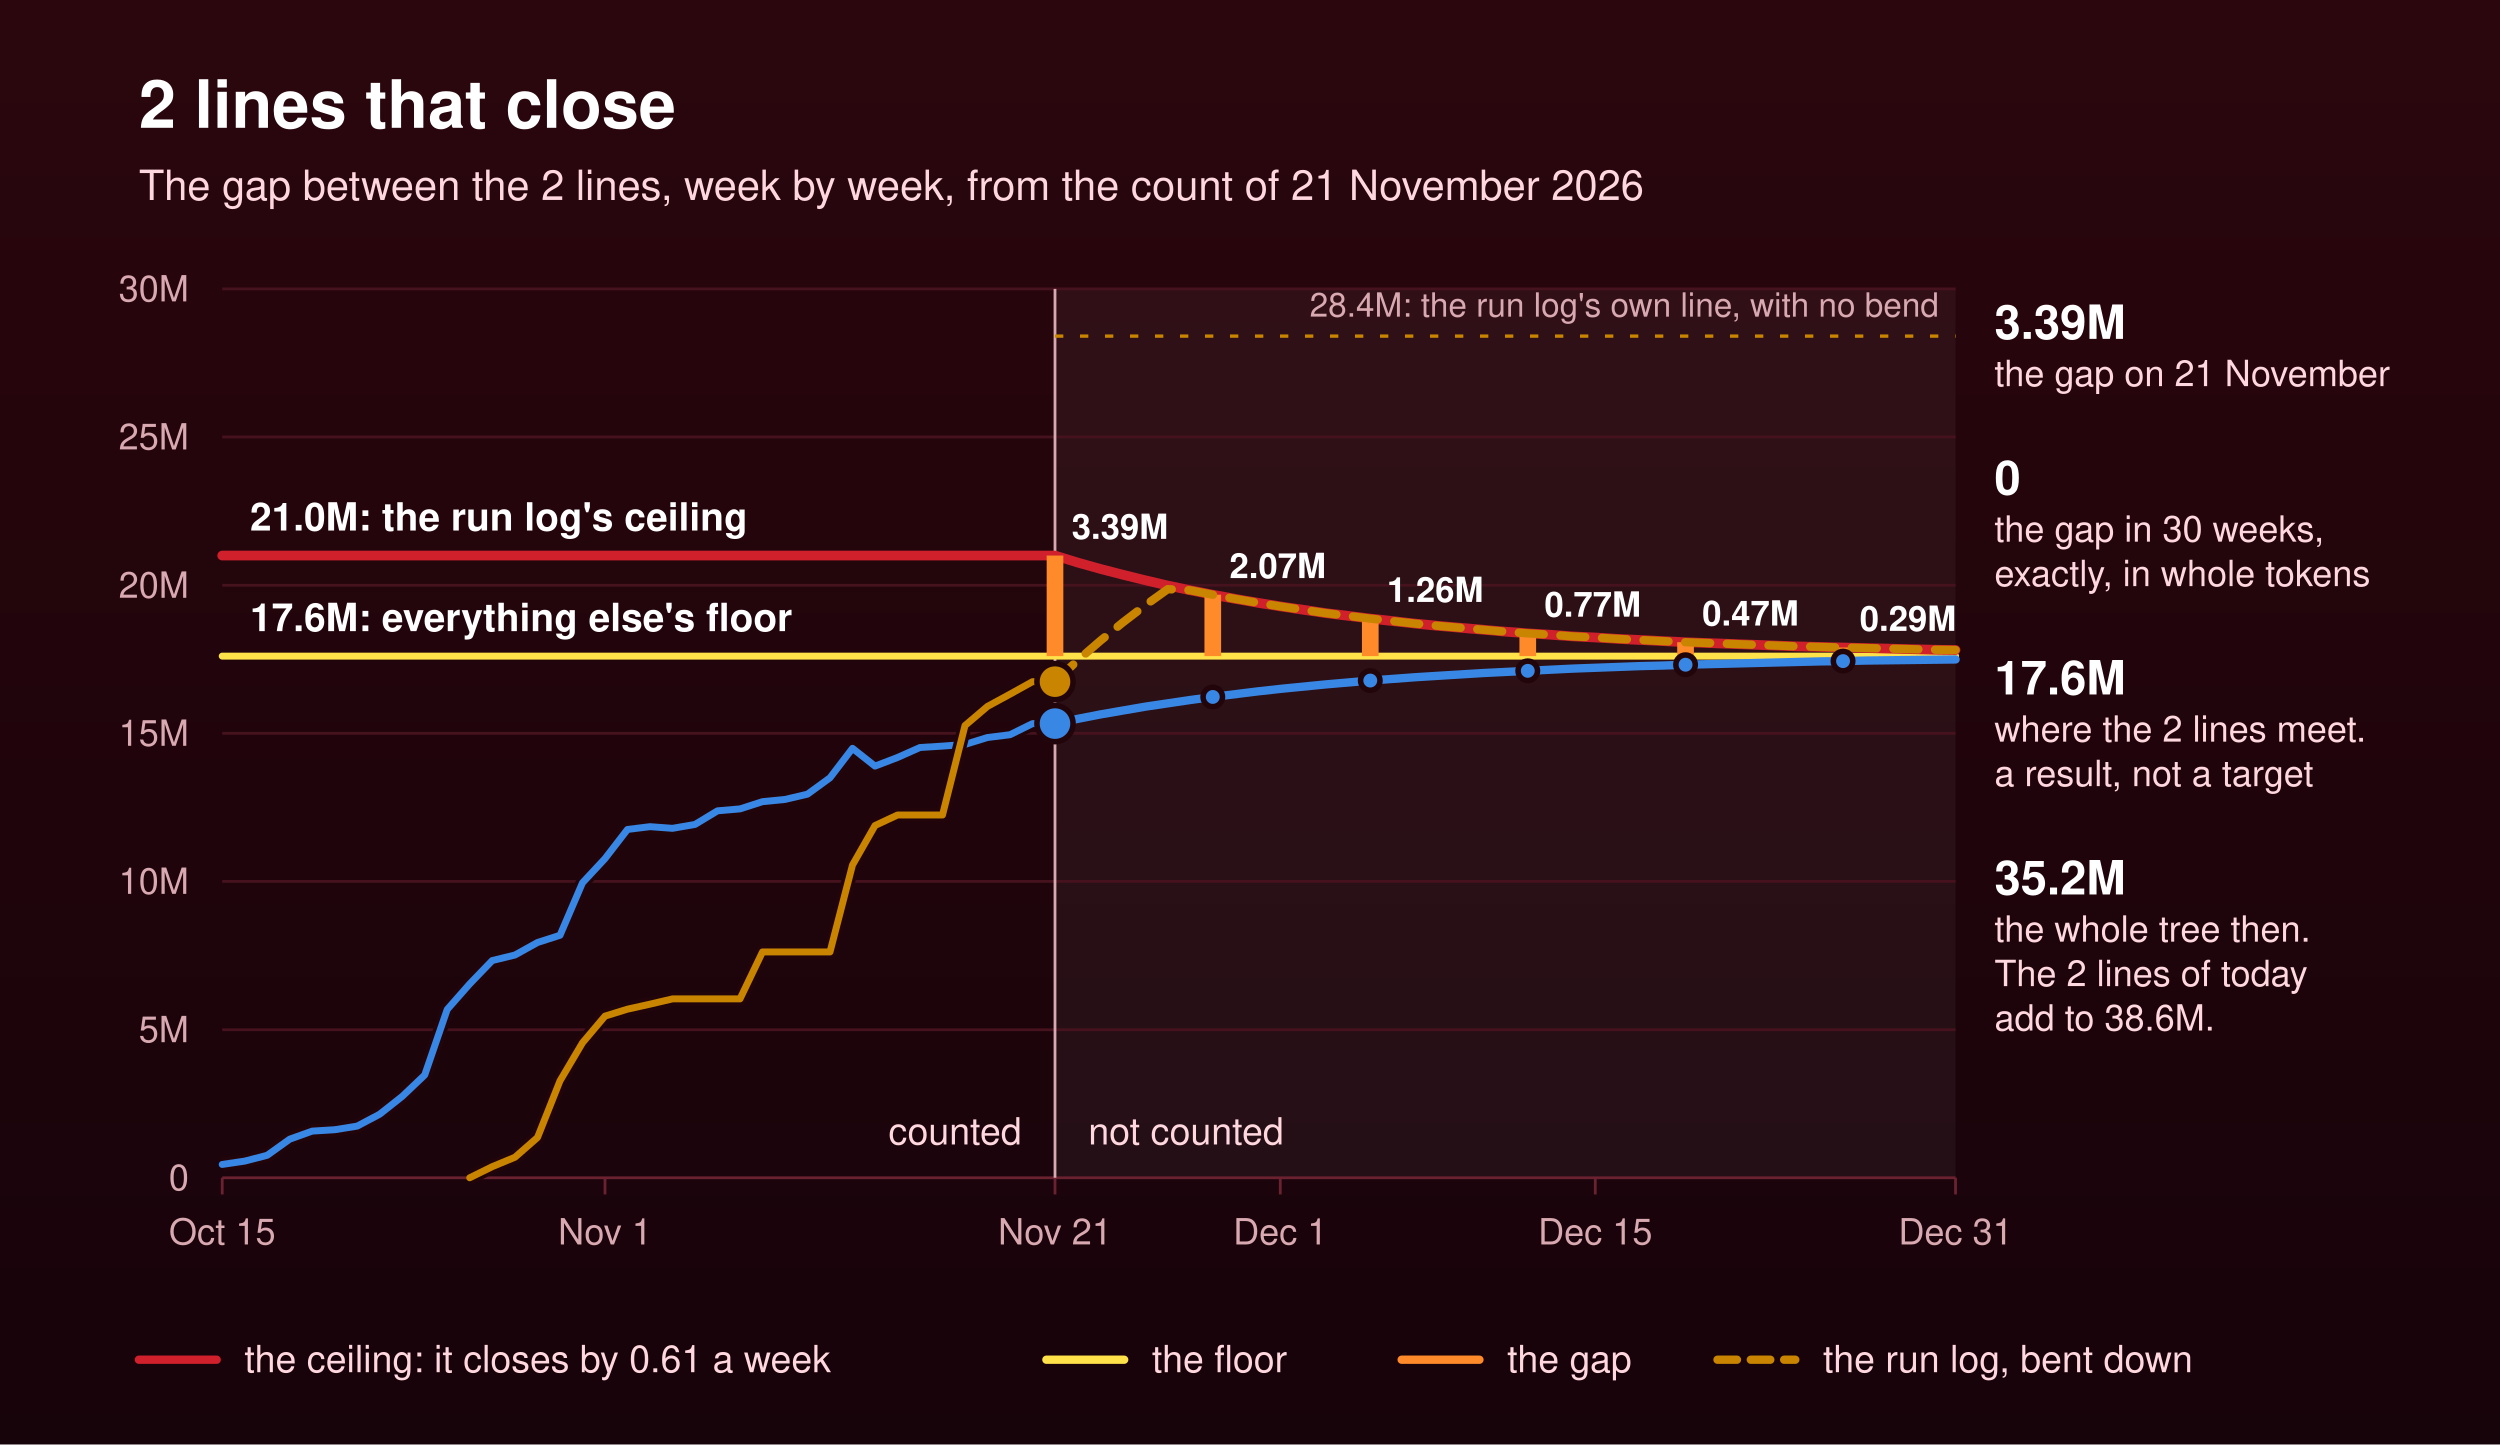
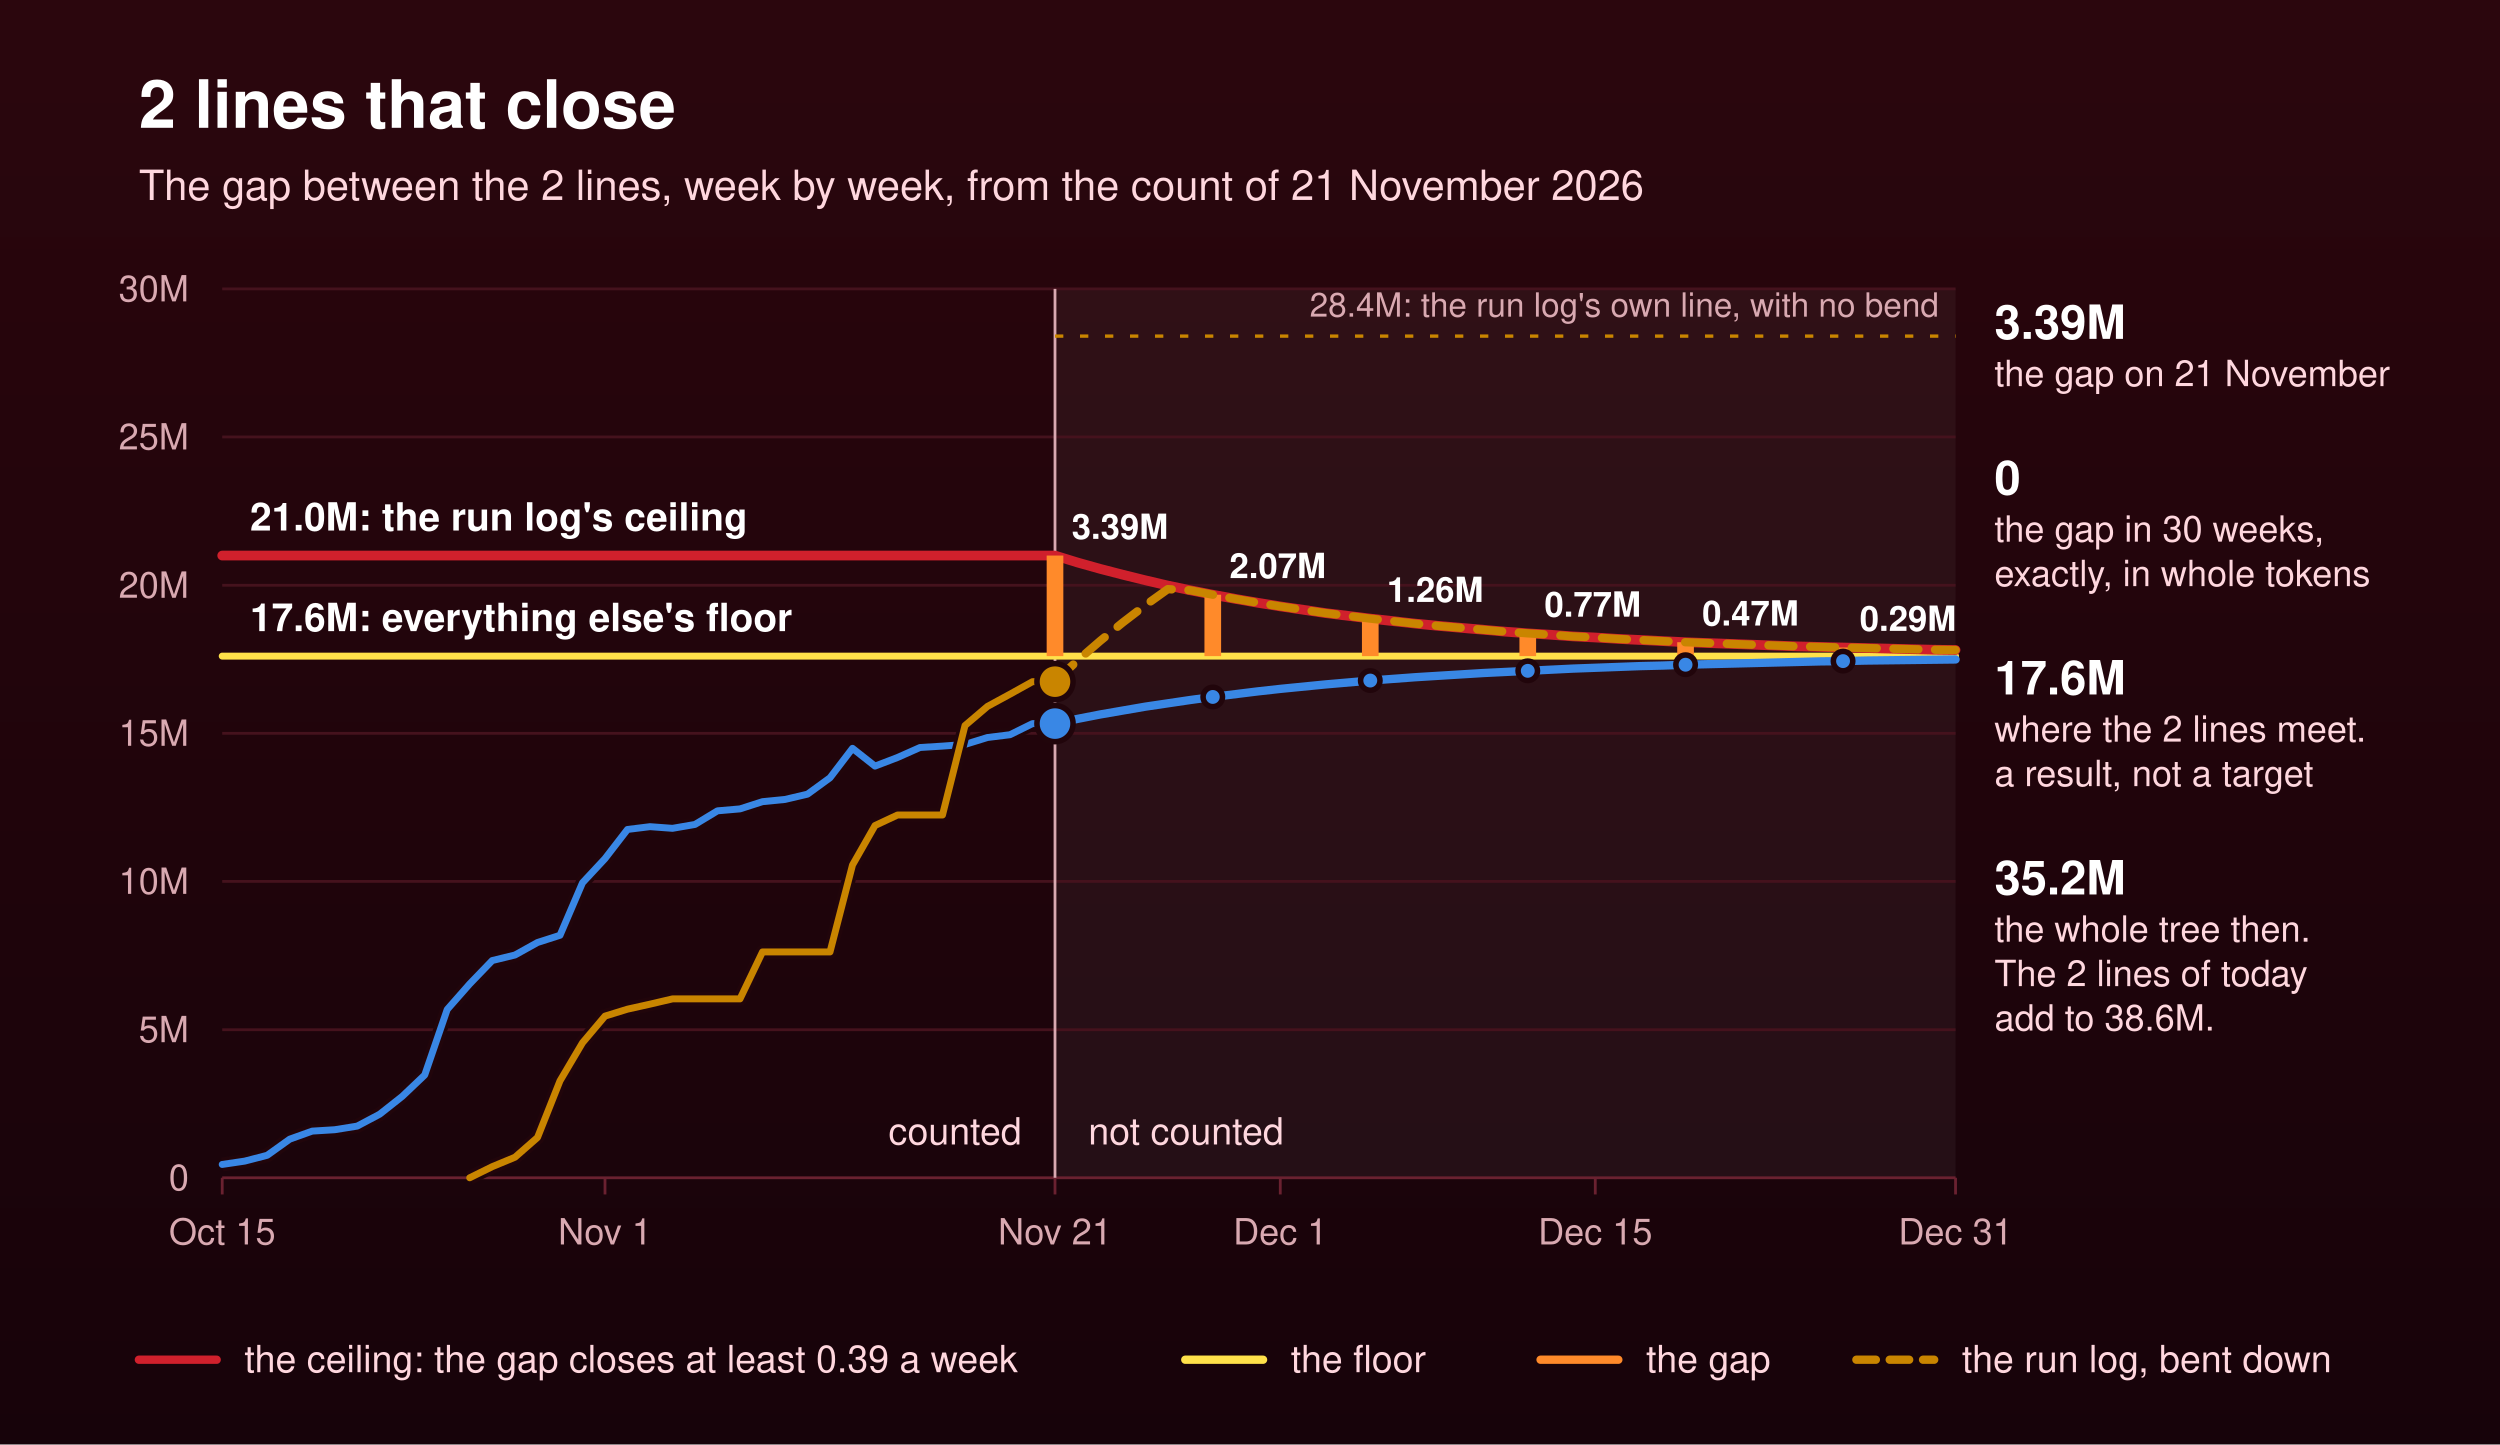
<svg xmlns="http://www.w3.org/2000/svg" width="900" height="520" viewBox="0 0 900 520" font-family="Helvetica, Arial, sans-serif">
  <defs>
    <linearGradient id="bg" x1="0" y1="0" x2="0" y2="1">
      <stop offset="0" stop-color="#2b060d" />
      <stop offset="1" stop-color="#17030a" />
    </linearGradient>
  </defs>
  <rect width="900" height="520" fill="url(#bg)" />
  <text x="50" y="46" fill="#ffffff" font-size="24" font-weight="bold">2 lines that close</text>
  <text x="50" y="72" fill="#ffd7de" font-size="15">The gap between the 2 lines, week by week, from the count of 21 November 2026</text>
  <rect x="379.8" y="104" width="324.2" height="320" fill="#ffffff" fill-opacity="0.045" />
  <path d="M 80 424 L 704 424" fill="none" stroke="#6a2130" stroke-width="1" />
  <text x="68" y="428.5" text-anchor="end" fill="#d9a9b1" font-size="13">0</text>
  <path d="M 80 370.7 L 704 370.7" fill="none" stroke="#45121d" stroke-width="1" />
  <text x="68" y="375.2" text-anchor="end" fill="#d9a9b1" font-size="13">5M</text>
  <path d="M 80 317.3 L 704 317.3" fill="none" stroke="#45121d" stroke-width="1" />
  <text x="68" y="321.8" text-anchor="end" fill="#d9a9b1" font-size="13">10M</text>
  <path d="M 80 264 L 704 264" fill="none" stroke="#45121d" stroke-width="1" />
  <text x="68" y="268.5" text-anchor="end" fill="#d9a9b1" font-size="13">15M</text>
  <path d="M 80 210.7 L 704 210.7" fill="none" stroke="#45121d" stroke-width="1" />
  <text x="68" y="215.2" text-anchor="end" fill="#d9a9b1" font-size="13">20M</text>
  <path d="M 80 157.3 L 704 157.3" fill="none" stroke="#45121d" stroke-width="1" />
  <text x="68" y="161.8" text-anchor="end" fill="#d9a9b1" font-size="13">25M</text>
  <path d="M 80 104 L 704 104" fill="none" stroke="#45121d" stroke-width="1" />
  <text x="68" y="108.5" text-anchor="end" fill="#d9a9b1" font-size="13">30M</text>
  <path d="M 80 424 L 80 430" fill="none" stroke="#6a2130" stroke-width="1" />
  <text x="80" y="448" text-anchor="middle" fill="#d9a9b1" font-size="13">Oct 15</text>
  <path d="M 217.8 424 L 217.8 430" fill="none" stroke="#6a2130" stroke-width="1" />
  <text x="217.8" y="448" text-anchor="middle" fill="#d9a9b1" font-size="13">Nov 1</text>
  <path d="M 379.8 424 L 379.8 430" fill="none" stroke="#6a2130" stroke-width="1" />
  <text x="379.8" y="448" text-anchor="middle" fill="#d9a9b1" font-size="13">Nov 21</text>
  <path d="M 460.9 424 L 460.9 430" fill="none" stroke="#6a2130" stroke-width="1" />
  <text x="460.9" y="448" text-anchor="middle" fill="#d9a9b1" font-size="13">Dec 1</text>
  <path d="M 574.3 424 L 574.3 430" fill="none" stroke="#6a2130" stroke-width="1" />
  <text x="574.3" y="448" text-anchor="middle" fill="#d9a9b1" font-size="13">Dec 15</text>
  <path d="M 704 424 L 704 430" fill="none" stroke="#6a2130" stroke-width="1" />
  <text x="704" y="448" text-anchor="middle" fill="#d9a9b1" font-size="13">Dec 31</text>
  <path d="M 379.8 104 L 379.8 424" fill="none" stroke="#d9a9b1" stroke-width="1" />
  <text x="367.8" y="412" text-anchor="end" fill="#ffd7de" font-size="13.5">counted</text>
  <text x="391.8" y="412" fill="#ffd7de" font-size="13.5">not counted</text>
  <path d="M 379.8 121 L 704 121" fill="none" stroke="#c98500" stroke-width="1.2" stroke-dasharray="3 6" />
  <text x="698" y="114" text-anchor="end" fill="#d9a9b1" font-size="12">28.4M: the run log's own line, with no bend</text>
  <path d="M 80 236.2 L 704 236.2" fill="none" stroke="#ffe14a" stroke-width="2.5" stroke-linecap="round" />
  <path d="M 80 200 L 379.8 200 L 387.9 202.5 L 396.1 204.8 L 404.2 206.9 L 412.3 208.9 L 420.4 210.8 L 428.5 212.5 L 436.6 214.1 L 444.7 215.6 L 452.8 217 L 460.9 218.3 L 469 219.5 L 477.1 220.7 L 485.2 221.7 L 493.3 222.7 L 501.4 223.6 L 509.5 224.5 L 517.6 225.3 L 525.7 226 L 533.8 226.7 L 541.9 227.4 L 550 228 L 558.1 228.5 L 566.2 229.1 L 574.3 229.5 L 582.4 230 L 590.5 230.4 L 598.6 230.8 L 606.8 231.2 L 614.9 231.5 L 623 231.8 L 631.1 232.1 L 639.2 232.4 L 647.3 232.7 L 655.4 232.9 L 663.5 233.1 L 671.6 233.3 L 679.7 233.5 L 687.8 233.7 L 695.9 233.9 L 704 234" fill="none" stroke="#d0202c" stroke-width="3.5" stroke-linejoin="round" stroke-linecap="round" />
  <path d="M 379.8 236.2 L 379.8 200" fill="none" stroke="#ff8a2a" stroke-width="6" />
  <text x="385.8" y="194" font-weight="bold" fill="#ffffff" font-size="12.5">3.39M</text>
  <path d="M 436.6 236.2 L 436.6 214.1" fill="none" stroke="#ff8a2a" stroke-width="6" />
  <text x="442.6" y="208.1" font-weight="bold" fill="#ffffff" font-size="12.5">2.07M</text>
  <path d="M 493.3 236.2 L 493.3 222.7" fill="none" stroke="#ff8a2a" stroke-width="6" />
  <text x="499.3" y="216.7" font-weight="bold" fill="#ffffff" font-size="12.5">1.26M</text>
  <path d="M 550 236.2 L 550 228" fill="none" stroke="#ff8a2a" stroke-width="6" />
  <text x="556" y="222" font-weight="bold" fill="#ffffff" font-size="12.5">0.77M</text>
  <path d="M 606.8 236.2 L 606.8 231.2" fill="none" stroke="#ff8a2a" stroke-width="6" />
  <text x="612.8" y="225.2" font-weight="bold" fill="#ffffff" font-size="12.5">0.47M</text>
  <path d="M 663.5 236.2 L 663.5 233.1" fill="none" stroke="#ff8a2a" stroke-width="6" />
  <text x="669.5" y="227.1" font-weight="bold" fill="#ffffff" font-size="12.5">0.29M</text>
  <path d="M 379.8 245.4 L 387.9 237.8 L 396.1 230.7 L 404.2 224.1 L 412.3 217.9 L 420.4 212.1 L 428.5 212.5 L 436.6 214.1 L 444.7 215.6 L 452.8 217 L 460.9 218.3 L 469 219.5 L 477.1 220.7 L 485.2 221.7 L 493.3 222.7 L 501.4 223.6 L 509.5 224.5 L 517.6 225.3 L 525.7 226 L 533.8 226.7 L 541.9 227.4 L 550 228 L 558.1 228.5 L 566.2 229.1 L 574.3 229.5 L 582.4 230 L 590.5 230.4 L 598.6 230.8 L 606.8 231.2 L 614.9 231.5 L 623 231.8 L 631.1 232.1 L 639.2 232.4 L 647.3 232.7 L 655.4 232.9 L 663.5 233.1 L 671.6 233.3 L 679.7 233.5 L 687.8 233.7 L 695.9 233.9 L 704 234" fill="none" stroke="#c98500" stroke-width="3" stroke-dasharray="9 6" stroke-linejoin="round" stroke-linecap="round" />
  <path d="M 379.8 260.5 L 387.9 258.8 L 396.1 257.2 L 404.2 255.8 L 412.3 254.4 L 420.4 253.2 L 428.5 252 L 436.6 250.9 L 444.7 249.9 L 452.8 248.9 L 460.9 248 L 469 247.2 L 477.1 246.4 L 485.2 245.7 L 493.3 245 L 501.4 244.4 L 509.5 243.8 L 517.6 243.3 L 525.7 242.8 L 533.8 242.3 L 541.9 241.9 L 550 241.5 L 558.1 241.1 L 566.2 240.7 L 574.3 240.4 L 582.4 240.1 L 590.5 239.8 L 598.6 239.6 L 606.8 239.3 L 614.9 239.1 L 623 238.9 L 631.1 238.7 L 639.2 238.5 L 647.3 238.3 L 655.4 238.1 L 663.5 238 L 671.6 237.8 L 679.7 237.7 L 687.8 237.6 L 695.9 237.5 L 704 237.4" fill="none" stroke="#3987e5" stroke-width="3" stroke-linejoin="round" stroke-linecap="round" />
  <circle cx="436.6" cy="250.9" r="3.5" fill="#3987e5" stroke="#21050b" stroke-width="2" />
  <circle cx="493.3" cy="245" r="3.5" fill="#3987e5" stroke="#21050b" stroke-width="2" />
  <circle cx="550" cy="241.5" r="3.5" fill="#3987e5" stroke="#21050b" stroke-width="2" />
  <circle cx="606.8" cy="239.3" r="3.5" fill="#3987e5" stroke="#21050b" stroke-width="2" />
  <circle cx="663.5" cy="238" r="3.5" fill="#3987e5" stroke="#21050b" stroke-width="2" />
  <path d="M 80 419.2 L 88.1 418 L 96.2 415.9 L 104.3 410.1 L 112.4 407.2 L 120.5 406.7 L 128.6 405.4 L 136.7 401.1 L 144.8 394.7 L 152.9 387 L 161 363.4 L 169.1 354.2 L 177.2 345.8 L 185.4 343.8 L 193.5 339.3 L 201.6 336.7 L 209.7 317.8 L 217.8 309.1 L 225.9 298.6 L 234 297.6 L 242.1 298.2 L 250.2 296.8 L 258.3 291.9 L 266.4 291.2 L 274.5 288.6 L 282.6 287.8 L 290.7 285.9 L 298.8 280 L 306.9 269.4 L 315 275.8 L 323.1 272.7 L 331.2 269.1 L 339.3 268.6 L 347.4 268 L 355.5 265.5 L 363.6 264.5 L 371.7 260.5 L 379.8 260.5" fill="none" stroke="#21050b" stroke-width="5" stroke-linejoin="round" />
  <path d="M 80 419.2 L 88.1 418 L 96.2 415.9 L 104.3 410.1 L 112.4 407.2 L 120.5 406.7 L 128.6 405.4 L 136.7 401.1 L 144.8 394.7 L 152.9 387 L 161 363.4 L 169.1 354.2 L 177.2 345.8 L 185.4 343.8 L 193.5 339.3 L 201.6 336.7 L 209.7 317.8 L 217.8 309.1 L 225.9 298.6 L 234 297.6 L 242.1 298.2 L 250.2 296.8 L 258.3 291.9 L 266.4 291.2 L 274.5 288.6 L 282.6 287.8 L 290.7 285.9 L 298.8 280 L 306.9 269.4 L 315 275.8 L 323.1 272.7 L 331.2 269.1 L 339.3 268.6 L 347.4 268 L 355.5 265.5 L 363.6 264.5 L 371.7 260.5 L 379.8 260.5" fill="none" stroke="#3987e5" stroke-width="2.5" stroke-linejoin="round" stroke-linecap="round" />
  <path d="M 169.1 424 L 177.2 420 L 185.4 416.6 L 193.5 409.5 L 201.6 389.1 L 209.7 375.4 L 217.8 365.8 L 225.9 363.3 L 234 361.5 L 242.1 359.6 L 250.2 359.6 L 258.3 359.6 L 266.4 359.6 L 274.5 342.7 L 282.6 342.7 L 290.7 342.7 L 298.8 342.7 L 306.9 311.4 L 315 297.2 L 323.1 293.4 L 331.2 293.4 L 339.3 293.4 L 347.4 261.2 L 355.5 254.3 L 363.6 249.9 L 371.7 245.4 L 379.8 245.4" fill="none" stroke="#21050b" stroke-width="5" stroke-linejoin="round" />
  <path d="M 169.1 424 L 177.2 420 L 185.4 416.6 L 193.5 409.5 L 201.6 389.1 L 209.7 375.4 L 217.8 365.8 L 225.9 363.3 L 234 361.5 L 242.1 359.6 L 250.2 359.6 L 258.3 359.6 L 266.4 359.6 L 274.5 342.7 L 282.6 342.7 L 290.7 342.7 L 298.8 342.7 L 306.9 311.4 L 315 297.2 L 323.1 293.4 L 331.2 293.4 L 339.3 293.4 L 347.4 261.2 L 355.5 254.3 L 363.6 249.9 L 371.7 245.4 L 379.8 245.4" fill="none" stroke="#c98500" stroke-width="2.5" stroke-linejoin="round" stroke-linecap="round" />
  <circle cx="379.8" cy="260.5" r="6.5" fill="#3987e5" stroke="#21050b" stroke-width="2" />
  <circle cx="379.8" cy="245.4" r="6.5" fill="#c98500" stroke="#21050b" stroke-width="2" />
  <text x="90" y="191" font-weight="bold" fill="#ffffff" font-size="14">21.0M: the run log's ceiling</text>
  <text x="90" y="227.2" font-weight="bold" fill="#ffffff" font-size="14">17.6M: everything else's floor</text>
  <text x="718" y="122" font-weight="bold" fill="#ffffff" font-size="17">3.39M</text>
  <text x="718" y="139" fill="#ffd7de" font-size="13">the gap on 21 November</text>
  <text x="718" y="178" font-weight="bold" fill="#ffffff" font-size="17">0</text>
  <text x="718" y="195" fill="#ffd7de" font-size="13">the gap in 30 weeks,</text>
  <text x="718" y="211" fill="#ffd7de" font-size="13">exactly, in whole tokens</text>
  <text x="718" y="250" font-weight="bold" fill="#ffffff" font-size="17">17.6M</text>
  <text x="718" y="267" fill="#ffd7de" font-size="13">where the 2 lines meet.</text>
  <text x="718" y="283" fill="#ffd7de" font-size="13">a result, not a target</text>
  <text x="718" y="322" font-weight="bold" fill="#ffffff" font-size="17">35.2M</text>
  <text x="718" y="339" fill="#ffd7de" font-size="13">the whole tree then.</text>
  <text x="718" y="355" fill="#ffd7de" font-size="13">The 2 lines of today</text>
  <text x="718" y="371" fill="#ffd7de" font-size="13">add to 38.6M.</text>
  <path d="M 50 489.5 L 78 489.5" fill="none" stroke="#d0202c" stroke-width="3" stroke-linecap="round" />
-   <text x="88" y="494" fill="#ffd7de" font-size="13.5">the ceiling: it closes by 0.61 a week</text>
-   <path d="M 376.7 489.5 L 404.7 489.5" fill="none" stroke="#ffe14a" stroke-width="3" stroke-linecap="round" />
-   <text x="414.7" y="494" fill="#ffd7de" font-size="13.5">the floor</text>
-   <path d="M 504.6 489.5 L 532.6 489.5" fill="none" stroke="#ff8a2a" stroke-width="3" stroke-linecap="round" />
-   <text x="542.6" y="494" fill="#ffd7de" font-size="13.5">the gap</text>
-   <path d="M 618.3 489.5 L 646.3 489.5" fill="none" stroke="#c98500" stroke-width="3" stroke-dasharray="7 5" stroke-linecap="round" />
-   <text x="656.3" y="494" fill="#ffd7de" font-size="13.5">the run log, bent down</text>
+   <text x="88" y="494" fill="#ffd7de" font-size="13.5">the ceiling: the gap closes at least 0.39 a week</text>
+   <path d="M 426.7 489.5 L 454.7 489.5" fill="none" stroke="#ffe14a" stroke-width="3" stroke-linecap="round" />
+   <text x="464.7" y="494" fill="#ffd7de" font-size="13.5">the floor</text>
+   <path d="M 554.6 489.5 L 582.6 489.5" fill="none" stroke="#ff8a2a" stroke-width="3" stroke-linecap="round" />
+   <text x="592.6" y="494" fill="#ffd7de" font-size="13.5">the gap</text>
+   <path d="M 668.3 489.5 L 696.3 489.5" fill="none" stroke="#c98500" stroke-width="3" stroke-dasharray="7 5" stroke-linecap="round" />
+   <text x="706.3" y="494" fill="#ffd7de" font-size="13.5">the run log, bent down</text>
</svg>
